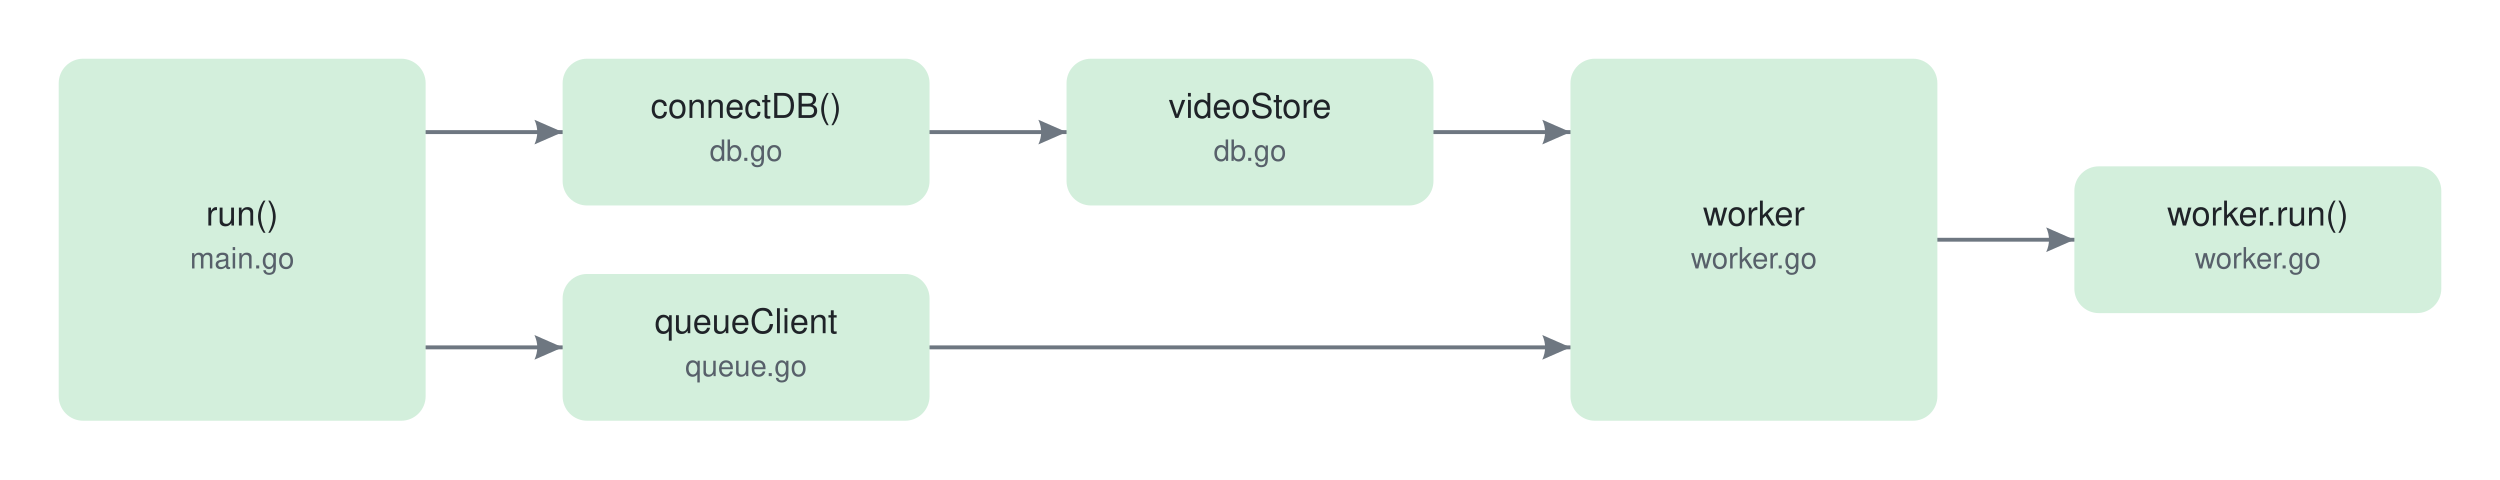
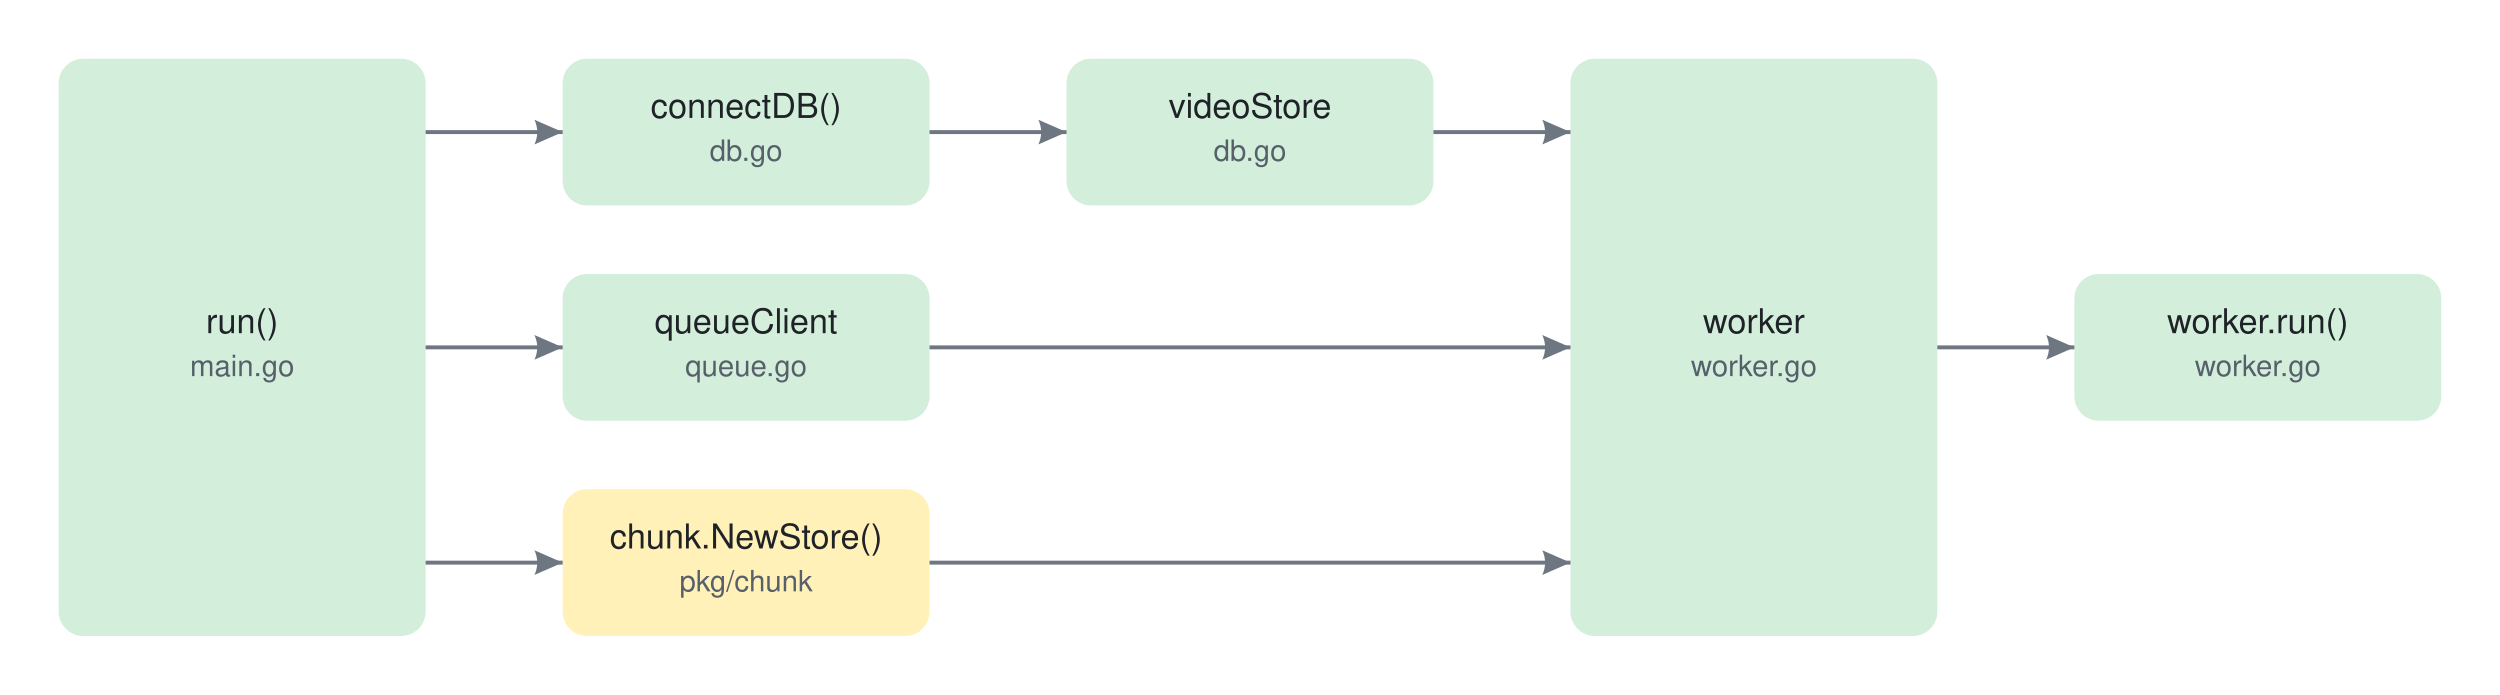
- <svg xmlns="http://www.w3.org/2000/svg" viewBox="0 0 1022 196" width="1022" height="196" role="img" aria-label="How the worker starts">
+ <svg xmlns="http://www.w3.org/2000/svg" viewBox="0 0 1022 284" width="1022" height="284" role="img" aria-label="How the worker starts">
  <style>
    text { font-family: -apple-system, "Segoe UI", Helvetica, Arial, sans-serif; font-size: 14px; fill: #1f2328; text-anchor: middle; dominant-baseline: central; }
    .sub { font-size: 12px; fill: #57606a; }
    .folder { font-size: 13px; font-weight: 600; fill: #57606a; text-anchor: start; }
    .web { fill: #ffe3c4; } .p-web { fill: #fff6ec; }
    .nginx { fill: #cdeee8; } .p-nginx { fill: #effaf8; }
    .api { fill: #d8e6ff; } .p-api { fill: #f2f6ff; }
    .queue { fill: #e5dbff; } .p-queue { fill: #f7f3ff; }
    .worker { fill: #d3efdc; } .p-worker { fill: #f0f9f3; }
+     .storage { fill: #ffd8e4; } .p-storage { fill: #fff3f7; }
+     .chunk { fill: #fff1b8; } .p-chunk { fill: #fffbe6; }
    .ext { fill: #eaeef2; } .p-ext { fill: #f6f8fa; }
    .ln { fill: none; stroke: #6e7781; stroke-width: 1.6; stroke-linecap: round; }
    .head { fill: #6e7781; }
    @media (prefers-color-scheme: dark) {
      text { fill: #f0f6fc; }
      .sub, .folder { fill: #c9d1d9; }
      .web { fill: #6b4e30; } .p-web { fill: #3a2e22; }
      .nginx { fill: #2f6158; } .p-nginx { fill: #243b38; }
      .api { fill: #34507e; } .p-api { fill: #263147; }
      .queue { fill: #4f4180; } .p-queue { fill: #312a47; }
      .worker { fill: #326343; } .p-worker { fill: #253a2d; }
+       .storage { fill: #7a3a52; } .p-storage { fill: #3d2630; }
+       .chunk { fill: #6b5a1e; } .p-chunk { fill: #3a3320; }
      .ext { fill: #3d444d; } .p-ext { fill: #30363d; }
      .ln { stroke: #a0a8b0; }
      .head { fill: #a0a8b0; }
    }
  </style>
  <defs>
    <marker id="a" viewBox="0 0 10 10" refX="9" refY="5" markerWidth="9" markerHeight="9" orient="auto-start-reverse">
      <path class="head" d="M1 1.5 L9 5 L1 8.5 Q2.6 5 1 1.5 Z" />
    </marker>
  </defs>
  <path class="ln" d="M174 54 H230" marker-end="url(#a)" />
  <path class="ln" d="M174 142 H230" marker-end="url(#a)" />
+   <path class="ln" d="M174 230 H230" marker-end="url(#a)" />
  <path class="ln" d="M380 54 H436" marker-end="url(#a)" />
  <path class="ln" d="M586 54 H642" marker-end="url(#a)" />
  <path class="ln" d="M380 142 H642" marker-end="url(#a)" />
-   <path class="ln" d="M792 98 H848" marker-end="url(#a)" />
-   <rect class="worker" x="24" y="24" width="150" height="148" rx="10" />
-   <text x="99" y="89">run()</text>
-   <text class="sub" x="99" y="107">main.go</text>
+   <path class="ln" d="M380 230 H642" marker-end="url(#a)" />
+   <path class="ln" d="M792 142 H848" marker-end="url(#a)" />
+   <rect class="worker" x="24" y="24" width="150" height="236" rx="10" />
+   <text x="99" y="133">run()</text>
+   <text class="sub" x="99" y="151">main.go</text>
  <rect class="worker" x="230" y="24" width="150" height="60" rx="10" />
  <text x="305" y="45">connectDB()</text>
  <text class="sub" x="305" y="63">db.go</text>
  <rect class="worker" x="230" y="112" width="150" height="60" rx="10" />
  <text x="305" y="133">queueClient</text>
  <text class="sub" x="305" y="151">queue.go</text>
+   <rect class="chunk" x="230" y="200" width="150" height="60" rx="10" />
+   <text x="305" y="221">chunk.NewStore()</text>
+   <text class="sub" x="305" y="239">pkg/chunk</text>
  <rect class="worker" x="436" y="24" width="150" height="60" rx="10" />
  <text x="511" y="45">videoStore</text>
  <text class="sub" x="511" y="63">db.go</text>
-   <rect class="worker" x="642" y="24" width="150" height="148" rx="10" />
-   <text x="717" y="89">worker</text>
-   <text class="sub" x="717" y="107">worker.go</text>
-   <rect class="worker" x="848" y="68" width="150" height="60" rx="10" />
-   <text x="923" y="89">worker.run()</text>
-   <text class="sub" x="923" y="107">worker.go</text>
+   <rect class="worker" x="642" y="24" width="150" height="236" rx="10" />
+   <text x="717" y="133">worker</text>
+   <text class="sub" x="717" y="151">worker.go</text>
+   <rect class="worker" x="848" y="112" width="150" height="60" rx="10" />
+   <text x="923" y="133">worker.run()</text>
+   <text class="sub" x="923" y="151">worker.go</text>
</svg>
